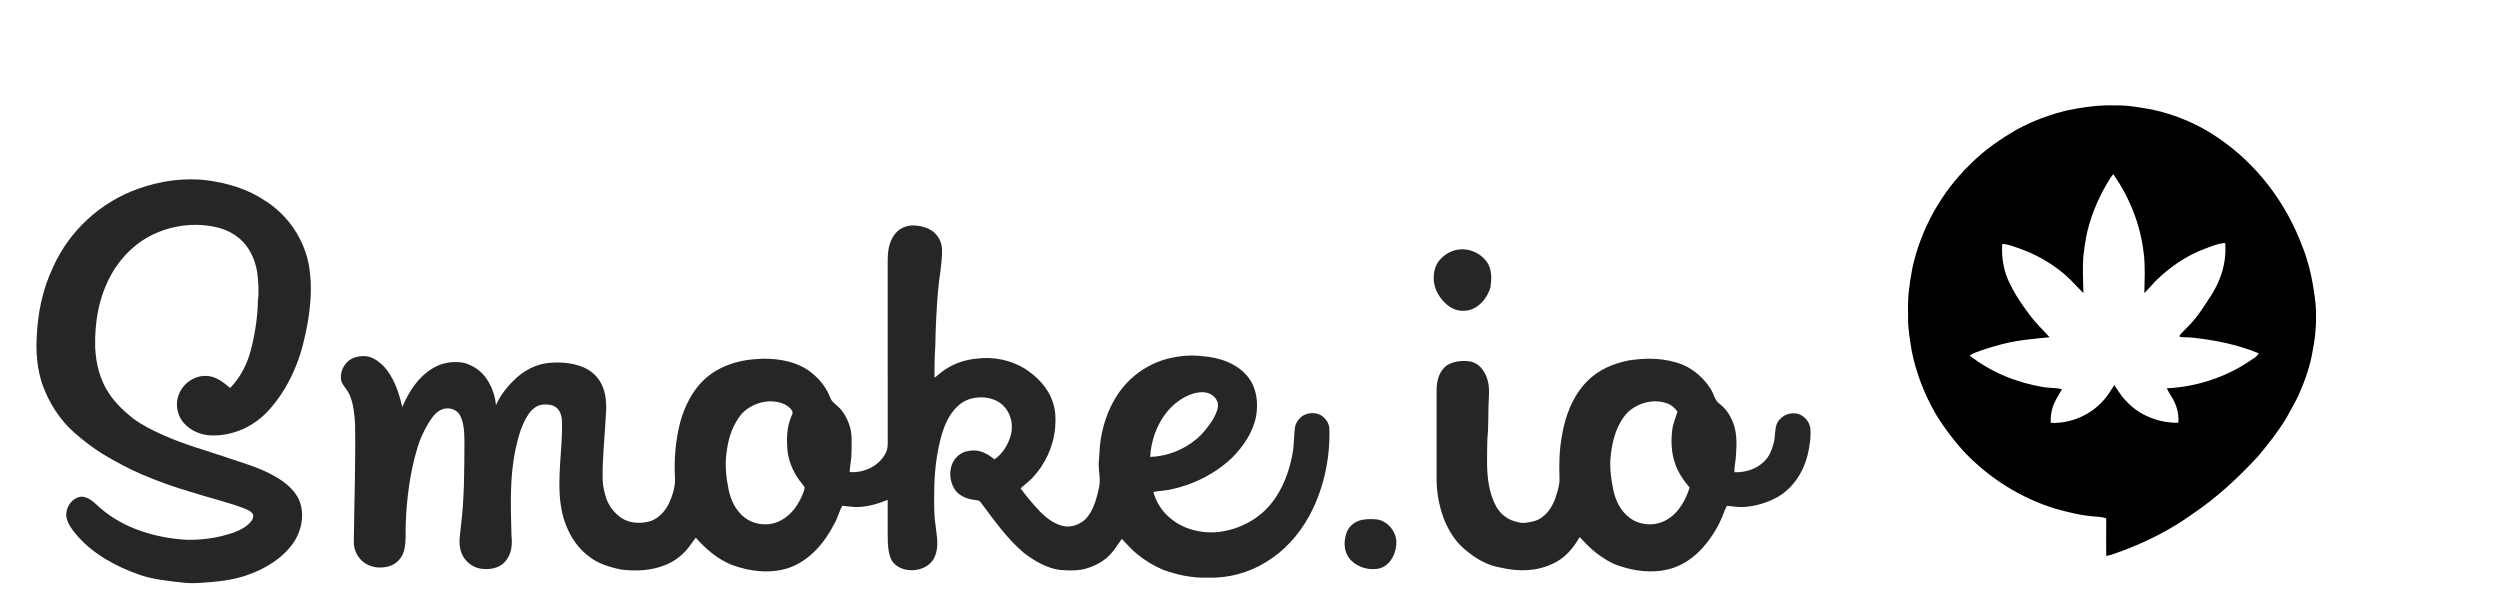
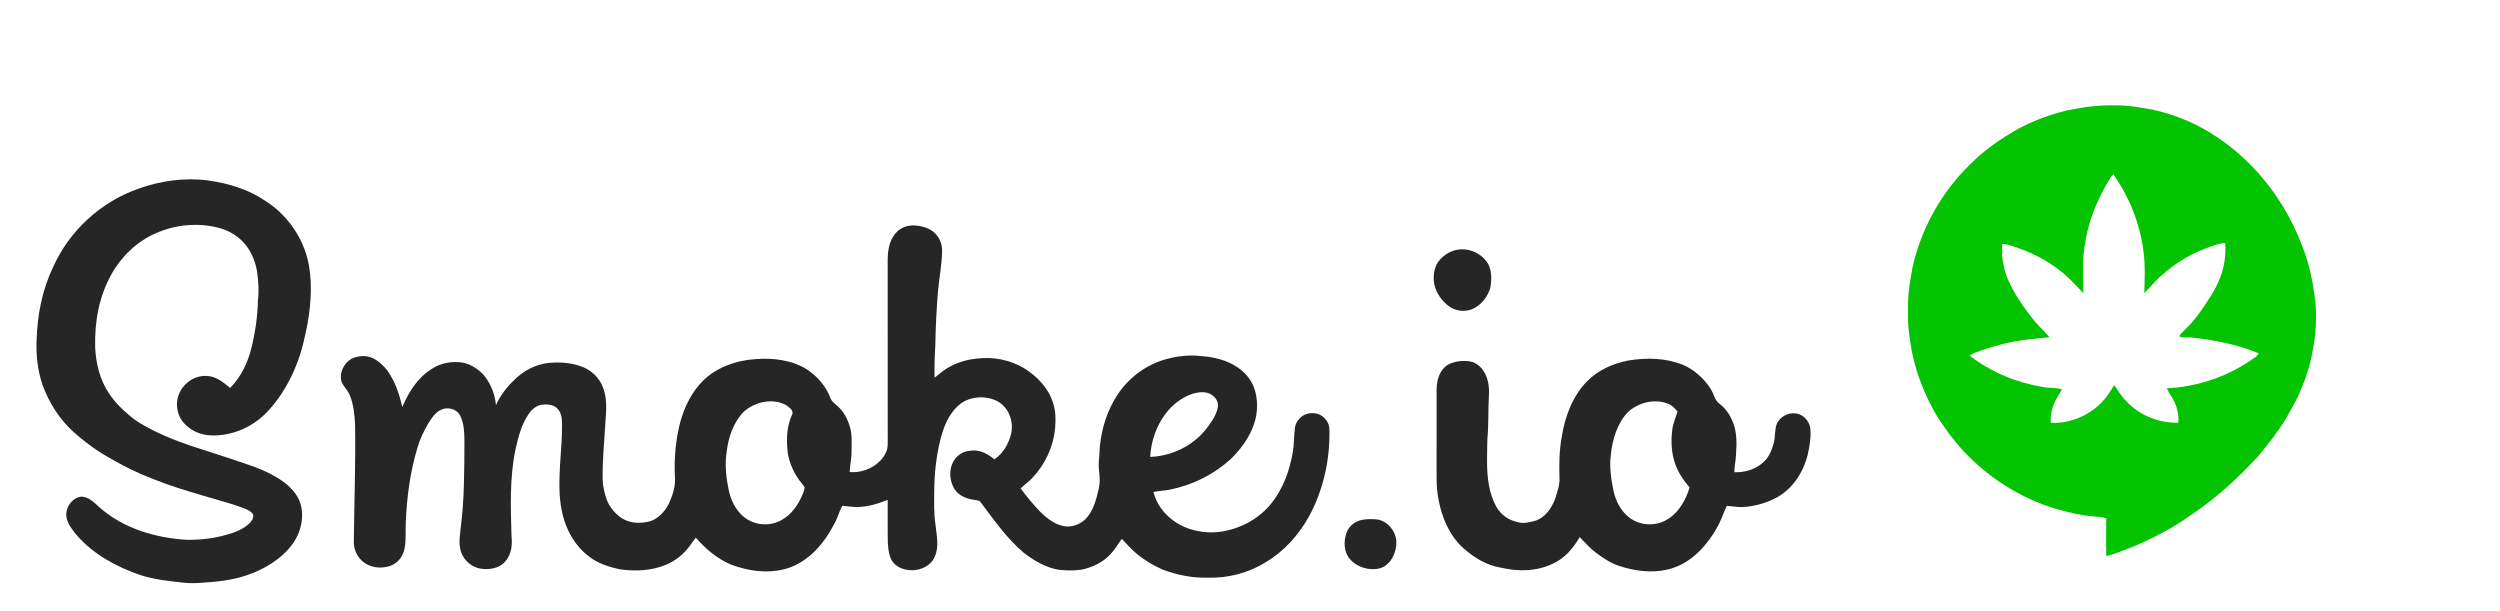
<svg xmlns="http://www.w3.org/2000/svg" xmlns:xlink="http://www.w3.org/1999/xlink" viewBox="0 0 2072 506" height="506.0pt" width="2072.0pt" version="1.1">
  <defs>
    <path d="M 0.00 0.00 L 2072.00 0.00 L 2072.00 506.00 L 0.00 506.00 L 0.00 0.00 Z" id="p0" />
    <path d="M 1753.00 87.35 C 1763.58 87.09 1773.66 89.05 1784.03 90.87 C 1803.50 95.11 1822.12 103.02 1838.53 114.35 C 1870.25 135.80 1894.42 167.71 1907.89 203.44 C 1914.21 219.00 1917.35 235.34 1919.15 251.97 C 1920.10 264.63 1919.40 277.17 1916.93 289.63 C 1914.88 302.80 1910.50 315.25 1905.11 327.39 C 1902.13 333.83 1898.39 339.86 1895.07 346.16 C 1888.36 357.41 1880.14 367.81 1871.76 377.86 C 1855.20 395.89 1837.36 412.35 1817.03 426.09 C 1797.91 439.79 1776.48 450.45 1754.30 458.23 C 1751.47 459.34 1748.67 460.19 1745.69 460.83 C 1745.46 450.44 1745.73 440.05 1745.62 429.66 C 1741.49 428.00 1737.54 428.43 1732.96 427.78 C 1723.10 426.87 1713.72 424.38 1704.18 421.83 C 1674.80 412.99 1648.26 396.10 1627.24 373.82 C 1618.94 364.57 1611.48 354.72 1604.94 344.15 C 1595.26 327.61 1588.16 309.65 1584.43 290.83 C 1583.02 281.95 1581.32 272.90 1581.40 264.00 C 1581.42 257.12 1581.22 250.19 1581.77 243.33 C 1582.55 236.42 1583.57 229.49 1584.87 222.65 C 1591.91 189.89 1608.96 159.32 1633.03 136.01 C 1644.60 124.38 1657.81 115.23 1672.01 107.13 C 1684.90 100.06 1698.92 94.99 1713.17 91.50 C 1726.34 88.85 1739.53 86.87 1753.00 87.35 Z" id="p1" />
    <path d="M 1751.51 144.33 C 1764.90 163.60 1773.84 185.71 1776.60 209.07 C 1778.12 220.13 1777.44 231.78 1777.21 242.93 C 1780.38 239.82 1783.25 236.45 1786.27 233.20 C 1798.14 221.37 1812.09 211.80 1827.87 205.97 C 1833.41 204.04 1838.24 201.71 1844.21 201.41 C 1845.05 211.17 1843.53 221.14 1839.97 230.25 C 1836.20 240.53 1829.58 249.51 1823.47 258.59 C 1819.19 264.88 1813.96 270.30 1808.54 275.60 C 1807.94 276.39 1805.74 278.07 1806.62 279.17 C 1809.65 279.76 1812.92 279.43 1816.01 279.73 C 1835.22 281.71 1854.01 285.40 1871.94 292.77 C 1870.78 295.88 1866.80 297.49 1864.23 299.39 C 1844.10 312.95 1820.04 320.66 1795.83 321.80 C 1796.99 324.33 1798.45 326.67 1799.94 329.01 C 1803.91 335.40 1806.09 342.80 1805.39 350.36 C 1789.41 350.68 1773.31 344.41 1762.38 332.62 C 1758.30 328.61 1755.56 323.81 1752.29 319.18 C 1749.20 323.85 1746.64 328.63 1742.61 332.61 C 1731.96 344.36 1715.47 351.28 1699.64 350.43 C 1699.51 346.03 1699.87 341.69 1701.31 337.51 C 1703.08 332.03 1706.13 327.55 1708.96 322.61 C 1703.93 321.26 1698.87 321.69 1693.79 320.87 C 1671.53 317.20 1650.30 308.63 1632.45 294.70 C 1633.71 293.90 1634.95 293.10 1636.33 292.53 C 1643.89 289.58 1651.65 287.27 1659.49 285.18 C 1672.44 281.88 1685.44 280.81 1698.68 279.52 C 1693.45 273.58 1687.73 268.37 1682.94 262.04 C 1678.59 256.30 1674.41 250.38 1670.68 244.22 C 1666.59 237.13 1662.48 229.41 1660.88 221.33 C 1659.40 215.04 1659.03 208.63 1659.46 202.19 C 1664.32 202.39 1668.59 204.16 1673.11 205.74 C 1686.90 210.45 1699.75 217.77 1710.90 227.15 C 1716.57 232.11 1721.56 237.71 1726.73 242.98 C 1726.46 233.02 1726.01 222.91 1726.63 212.95 C 1727.20 207.58 1727.95 202.10 1728.91 196.79 C 1731.93 181.44 1737.81 167.00 1745.51 153.42 C 1747.38 150.23 1749.06 147.13 1751.51 144.33 Z" id="p2" />
    <path d="M 172.72 149.59 C 189.45 152.01 205.48 156.76 219.60 166.30 C 236.59 176.87 249.32 194.18 254.58 213.46 C 259.24 231.10 257.99 250.38 254.90 268.19 C 252.71 279.77 250.02 291.61 245.59 302.55 C 240.35 315.92 232.91 328.61 223.34 339.35 C 211.01 353.36 192.78 361.83 173.99 360.82 C 165.86 360.37 157.81 356.74 152.39 350.61 C 147.74 345.46 145.80 337.92 147.00 331.15 C 149.03 319.93 159.52 311.05 171.04 311.55 C 179.04 311.81 184.89 316.68 190.73 321.54 C 199.55 312.67 205.41 300.61 208.33 288.54 C 211.54 275.63 213.49 262.33 213.78 249.03 C 214.72 240.98 214.17 233.01 213.05 225.02 C 211.53 215.93 207.54 206.62 200.98 200.02 C 195.59 194.56 188.60 190.67 181.18 188.80 C 164.12 184.32 145.37 186.15 129.27 193.26 C 113.68 199.90 100.59 212.55 92.37 227.27 C 81.97 245.93 78.33 266.81 78.87 288.00 C 79.57 301.41 82.66 314.53 90.17 325.82 C 95.60 334.07 102.56 340.64 110.23 346.76 C 118.07 352.59 127.12 357.00 136.02 360.97 C 153.31 368.63 170.62 373.26 188.62 379.38 C 201.93 383.96 215.87 387.76 228.05 394.93 C 235.40 399.00 242.63 404.79 246.81 412.19 C 253.29 424.21 250.41 439.87 242.63 450.62 C 233.63 463.14 219.13 471.80 204.73 476.69 C 192.40 481.04 179.18 482.24 166.20 483.06 C 161.20 483.43 156.19 483.44 151.20 482.82 C 139.47 481.54 126.93 480.25 115.73 476.40 C 96.36 469.72 77.02 459.21 63.55 443.46 C 60.40 439.69 56.87 435.29 55.51 430.51 C 53.00 422.66 58.72 412.83 66.98 411.66 C 73.24 411.35 78.20 416.67 82.48 420.52 C 102.36 438.07 128.94 445.89 155.00 447.39 C 166.12 447.53 177.47 446.25 188.15 443.09 C 194.46 441.39 201.36 438.73 206.21 434.20 C 208.39 432.06 210.49 429.67 209.73 426.37 C 208.32 423.72 204.55 422.18 201.88 421.11 C 187.41 415.83 171.97 412.16 157.32 407.48 C 143.62 403.45 130.17 398.57 117.04 392.96 C 106.29 388.34 96.21 382.79 86.14 376.86 C 77.36 371.58 69.18 365.26 61.49 358.50 C 49.52 347.92 40.59 333.80 35.19 318.82 C 31.17 307.10 29.83 294.35 30.33 282.01 C 30.95 260.91 34.96 240.26 44.10 221.15 C 57.58 191.14 83.48 167.41 114.49 156.48 C 132.91 149.79 153.24 146.97 172.72 149.59 Z" id="p3" />
    <path d="M 759.02 186.92 C 764.77 187.41 771.24 189.38 775.29 193.70 C 779.01 197.53 780.89 202.62 780.78 207.94 C 780.73 219.32 778.28 230.67 777.35 242.01 C 776.20 256.67 775.39 271.30 775.21 286.00 C 774.61 295.01 774.41 304.06 774.56 313.08 C 777.67 310.67 780.61 308.05 783.88 305.88 C 791.58 300.87 800.40 298.11 809.51 297.22 C 823.35 295.44 837.51 298.27 849.43 305.57 C 859.69 312.15 868.90 321.61 872.59 333.47 C 875.05 340.47 875.03 347.55 874.48 354.87 C 873.03 370.36 866.11 385.14 855.38 396.37 C 852.43 399.41 848.93 401.82 845.89 404.77 C 850.79 411.48 856.26 418.00 862.00 424.00 C 867.67 429.73 875.07 435.41 883.32 436.32 C 890.33 436.89 897.61 433.44 901.78 427.78 C 906.87 421.15 909.18 411.93 910.89 403.87 C 912.50 396.30 910.02 389.67 910.74 382.00 C 911.10 378.00 911.34 374.01 911.55 370.00 C 913.10 354.78 917.70 340.01 926.18 327.19 C 935.51 312.88 950.06 302.20 966.52 297.64 C 976.11 295.01 986.30 293.95 996.19 295.17 C 1010.46 296.07 1026.06 301.29 1034.91 313.15 C 1041.57 322.00 1042.88 333.75 1041.16 344.43 C 1038.55 358.22 1030.91 369.39 1021.28 379.28 C 1006.98 392.83 988.87 401.87 969.61 405.82 C 965.11 406.70 960.50 406.83 955.99 407.72 C 959.51 421.75 970.37 432.35 983.61 437.55 C 992.32 440.79 1001.71 441.98 1010.94 440.80 C 1027.65 438.53 1043.37 430.21 1053.92 416.93 C 1063.32 405.11 1068.88 389.98 1071.37 375.20 C 1072.67 368.20 1072.30 361.12 1073.31 354.11 C 1073.74 351.13 1075.31 348.53 1077.47 346.48 C 1082.48 341.14 1092.59 340.95 1097.58 346.41 C 1100.21 348.96 1101.80 352.25 1101.80 355.95 C 1102.42 380.74 1096.83 406.13 1084.93 427.95 C 1076.34 443.46 1064.31 456.88 1049.01 466.01 C 1034.78 474.86 1017.74 479.32 1001.00 478.75 C 988.37 479.19 975.59 476.53 963.79 472.16 C 956.26 468.93 948.98 464.56 942.62 459.38 C 937.99 455.70 933.95 450.94 929.81 446.64 C 926.50 450.89 924.12 455.46 920.34 459.35 C 915.48 464.62 909.27 468.21 902.50 470.45 C 895.06 473.32 886.11 472.96 878.28 472.36 C 867.31 470.81 856.74 464.60 848.14 457.84 C 834.34 446.14 823.58 430.58 812.73 416.23 C 811.63 414.58 809.60 414.75 807.85 414.35 C 802.36 413.73 796.37 411.60 792.60 407.39 C 788.10 401.98 786.55 394.03 788.25 387.26 C 790.03 380.11 795.94 374.28 803.45 373.64 C 811.58 372.20 818.07 375.83 824.22 380.69 C 831.26 375.94 835.84 367.96 837.94 359.88 C 840.54 348.83 835.75 336.64 825.18 331.81 C 815.41 327.50 802.17 328.67 794.23 336.23 C 785.99 343.35 781.62 354.98 779.15 365.31 C 775.84 378.91 774.36 393.02 774.30 407.00 C 774.20 416.44 773.94 425.66 775.35 435.03 C 776.24 443.55 778.40 452.67 774.93 460.88 C 770.06 473.79 750.23 476.35 740.97 467.01 C 736.89 462.82 736.28 455.55 735.83 450.02 C 735.57 438.12 735.83 426.19 735.71 414.28 C 727.10 417.81 718.38 420.32 708.99 420.25 C 705.35 420.09 701.74 419.52 698.12 419.19 C 695.29 424.26 694.10 429.95 691.04 434.94 C 683.27 449.90 671.82 463.47 655.84 469.90 C 639.93 476.04 621.65 473.86 605.99 467.98 C 594.43 463.13 584.88 454.98 576.69 445.62 C 573.66 449.37 571.25 453.51 567.97 456.96 C 563.48 461.70 558.07 465.55 552.03 468.04 C 540.23 472.97 527.35 473.60 514.79 472.02 C 505.44 470.19 495.46 467.12 487.96 461.05 C 474.82 451.19 467.25 435.22 464.87 419.24 C 461.46 397.07 466.16 372.49 465.82 350.99 C 465.76 346.29 465.20 341.76 461.68 338.32 C 458.29 335.17 453.63 334.96 449.25 335.39 C 444.54 336.01 440.78 339.37 438.14 343.13 C 432.19 351.89 429.57 362.10 427.28 372.30 C 422.26 396.47 423.31 419.55 423.92 444.00 C 424.79 451.72 423.95 459.57 418.55 465.56 C 413.72 471.25 404.97 472.44 398.01 471.24 C 389.62 469.73 382.76 462.81 381.37 454.40 C 380.14 448.45 381.34 443.12 381.88 437.10 C 384.90 413.59 384.78 390.66 384.92 367.00 C 384.87 359.74 384.83 351.18 381.43 344.58 C 378.65 338.90 371.07 336.93 365.56 339.62 C 360.80 341.77 357.60 346.65 354.94 350.95 C 351.28 357.25 348.01 363.97 346.00 370.99 C 339.86 391.33 337.03 412.81 336.28 434.01 C 335.97 441.14 336.73 449.28 334.94 456.19 C 333.31 462.06 329.52 466.54 323.86 468.87 C 315.63 471.76 306.02 470.66 299.59 464.41 C 295.18 460.16 292.95 454.14 293.25 448.05 C 293.61 415.99 294.79 384.11 294.30 351.99 C 293.86 343.82 293.06 334.88 289.77 327.28 C 288.16 323.38 284.93 320.50 283.19 316.73 C 280.69 309.04 285.40 299.80 292.76 296.71 C 298.03 294.76 304.00 294.38 309.15 296.92 C 313.79 299.24 317.81 302.89 320.95 307.00 C 327.57 316.18 330.90 326.46 333.39 337.38 C 338.93 324.68 345.86 313.35 357.79 305.75 C 365.42 300.73 374.74 299.17 383.69 300.55 C 390.87 302.14 397.96 306.73 402.35 312.63 C 407.31 319.41 410.30 327.43 411.06 335.79 C 414.49 327.97 419.89 320.94 426.05 315.07 C 433.85 307.21 443.87 301.90 454.96 300.76 C 463.99 299.93 473.66 300.57 482.19 303.88 C 490.14 306.75 496.91 313.21 499.79 321.21 C 503.07 329.74 502.63 339.05 501.89 347.99 C 501.03 364.77 499.08 381.12 499.51 398.03 C 499.73 403.52 501.06 409.00 502.87 414.17 C 505.20 420.17 509.57 425.53 514.86 429.18 C 521.86 433.82 530.37 434.16 538.32 432.15 C 545.54 430.08 551.11 423.87 554.38 417.34 C 557.52 410.53 560.07 402.57 559.36 394.99 C 558.62 379.73 560.00 364.45 563.83 349.65 C 567.37 337.03 573.56 324.30 583.11 315.12 C 594.36 304.22 610.56 298.59 625.99 297.66 C 640.51 296.37 657.00 298.42 669.42 306.58 C 677.78 312.30 684.57 320.24 688.20 329.76 C 689.38 333.00 691.91 334.48 694.30 336.72 C 699.29 341.07 702.52 347.41 704.37 353.67 C 706.40 360.10 705.73 367.27 705.77 374.04 C 705.87 379.86 704.44 385.44 704.22 391.22 C 715.84 392.21 728.38 386.40 733.87 375.83 C 736.33 371.32 735.65 366.94 735.74 362.00 C 735.70 314.33 735.75 266.67 735.71 219.00 C 735.64 209.72 736.04 200.70 742.29 193.28 C 746.34 188.39 752.82 186.33 759.02 186.92 Z" id="p4" />
    <path d="M 1204.54 207.81 C 1215.03 204.33 1226.98 208.83 1232.94 218.00 C 1236.48 223.63 1236.27 231.62 1235.33 237.98 C 1232.93 247.13 1224.77 256.68 1214.83 257.48 C 1209.19 258.20 1203.69 256.24 1199.38 252.64 C 1193.54 247.75 1189.09 240.63 1188.35 232.95 C 1187.95 227.82 1188.77 222.00 1191.61 217.60 C 1194.72 213.11 1199.32 209.51 1204.54 207.81 Z" id="p5" />
    <path d="M 1394.73 302.32 C 1404.16 306.30 1412.21 313.64 1417.73 322.19 C 1420.74 326.83 1420.82 331.58 1425.24 334.74 C 1429.94 338.40 1433.26 343.02 1435.63 348.45 C 1439.71 357.33 1439.46 367.38 1438.82 376.92 C 1438.62 381.79 1437.39 386.49 1437.45 391.39 C 1446.28 391.71 1455.32 388.96 1461.79 382.79 C 1466.34 378.68 1468.52 372.91 1470.09 367.14 C 1471.52 361.86 1470.67 355.76 1472.81 350.81 C 1475.36 345.93 1480.43 342.61 1486.00 342.56 C 1493.23 342.15 1499.39 347.95 1500.40 354.93 C 1501.10 362.26 1499.78 370.12 1498.13 377.26 C 1494.64 391.32 1485.90 404.85 1473.08 412.04 C 1464.16 416.92 1454.20 419.80 1444.04 420.26 C 1439.78 420.37 1435.48 419.52 1431.22 419.23 C 1430.19 421.28 1429.26 423.38 1428.45 425.53 C 1424.67 435.79 1418.78 445.35 1411.54 453.53 C 1403.74 462.47 1393.68 469.35 1382.02 472.05 C 1368.81 475.13 1354.74 473.27 1342.00 469.03 C 1335.04 466.79 1328.62 462.58 1322.82 458.18 C 1317.70 454.34 1313.70 449.67 1309.25 445.14 C 1303.83 454.44 1297.12 462.50 1287.15 467.10 C 1273.45 473.69 1258.40 473.87 1243.80 470.44 C 1232.07 468.55 1222.11 462.41 1213.29 454.72 C 1205.48 447.96 1200.19 439.01 1196.49 429.46 C 1192.57 418.81 1190.53 407.36 1190.65 396.00 C 1190.66 371.32 1190.65 346.63 1190.66 321.95 C 1190.92 314.61 1193.18 306.89 1199.54 302.54 C 1205.37 299.26 1212.02 298.62 1218.57 299.57 C 1223.24 300.52 1226.98 303.54 1229.53 307.48 C 1233.61 313.58 1234.42 320.82 1234.02 328.00 C 1233.23 339.95 1233.93 352.08 1232.72 363.96 C 1232.46 370.30 1232.57 376.65 1232.47 383.00 C 1232.53 395.73 1233.94 408.51 1240.07 419.87 C 1243.96 426.70 1250.33 431.22 1258.03 432.76 C 1262.76 434.16 1267.20 432.92 1271.87 431.79 C 1280.49 429.27 1286.11 421.11 1289.02 413.04 C 1290.73 407.48 1292.88 401.81 1292.50 396.03 C 1292.12 384.50 1292.33 373.04 1294.44 361.68 C 1296.97 345.34 1303.45 328.16 1315.19 316.19 C 1324.57 306.58 1336.68 301.39 1349.67 298.75 C 1364.98 296.36 1380.17 296.56 1394.73 302.32 Z" id="p6" />
    <path d="M 1003.91 327.03 C 1007.37 329.10 1009.90 332.79 1009.41 336.97 C 1008.88 341.09 1006.80 345.13 1004.64 348.64 C 1000.91 354.32 996.55 359.95 991.21 364.22 C 980.80 372.99 966.85 378.27 953.28 378.69 C 953.95 365.97 958.26 353.16 965.96 342.97 C 971.71 335.26 979.82 329.09 989.01 326.16 C 993.64 324.85 999.69 324.26 1003.91 327.03 Z" id="p7" />
    <path d="M 651.36 335.68 C 654.02 337.61 658.54 340.36 656.26 344.17 C 651.88 353.99 651.74 364.29 652.83 374.82 C 654.20 384.46 658.60 393.71 664.90 401.10 C 665.63 402.02 666.47 403.01 666.90 404.11 C 666.71 405.69 666.19 407.25 665.63 408.74 C 661.87 418.04 656.27 426.49 647.21 431.32 C 636.46 437.13 622.34 435.01 613.95 426.05 C 607.50 419.40 604.55 410.95 603.18 401.94 C 601.41 392.44 600.84 382.85 602.43 373.28 C 603.82 362.39 607.65 351.28 614.86 342.85 C 623.74 333.37 639.63 329.36 651.36 335.68 Z" id="p8" />
    <path d="M 1382.47 334.60 C 1385.83 335.92 1388.14 338.38 1390.34 341.13 C 1388.71 346.40 1386.50 351.22 1385.90 356.77 C 1384.85 365.70 1385.23 375.30 1388.20 383.85 C 1390.69 391.54 1395.20 397.94 1400.35 404.06 C 1397.29 413.93 1391.79 424.13 1382.90 429.86 C 1373.40 436.32 1360.00 436.12 1350.77 429.24 C 1343.31 423.82 1338.89 414.87 1337.09 406.00 C 1335.23 396.62 1333.75 386.49 1335.08 376.96 C 1336.29 364.49 1340.37 350.51 1349.40 341.40 C 1358.15 333.48 1371.29 330.22 1382.47 334.60 Z" id="p9" />
    <path d="M 1128.55 430.93 C 1132.29 430.14 1136.25 430.16 1140.05 430.39 C 1149.30 430.91 1157.03 439.92 1157.30 448.96 C 1157.57 457.76 1152.89 468.05 1143.99 470.90 C 1135.14 473.34 1124.71 470.26 1118.71 463.26 C 1113.53 457.22 1113.52 448.32 1116.14 441.17 C 1118.21 435.79 1123.01 432.18 1128.55 430.93 Z" id="p10" />
  </defs>
  <g stroke-width="10pt">
    <use stroke="#ffffff" xlink:href="#p0" />
-     <use stroke="04c300" xlink:href="#p1" />
+     <use stroke="#04c300" xlink:href="#p1" />
    <use stroke="#ffffff" xlink:href="#p2" />
    <use stroke="#262626" xlink:href="#p3" />
    <use stroke="#262626" xlink:href="#p4" />
    <use stroke="#262626" xlink:href="#p5" />
    <use stroke="#262626" xlink:href="#p6" />
    <use stroke="#ffffff" xlink:href="#p7" />
    <use stroke="#ffffff" xlink:href="#p8" />
    <use stroke="#ffffff" xlink:href="#p9" />
    <use stroke="#262626" xlink:href="#p10" />
  </g>
  <g>
    <use xlink:href="#p0" fill="#ffffff" />
-     <use xlink:href="#p1" fill="04c300" />
+     <use xlink:href="#p1" fill="#04c300" />
    <use xlink:href="#p2" fill="#ffffff" />
    <use xlink:href="#p3" fill="#262626" />
    <use xlink:href="#p4" fill="#262626" />
    <use xlink:href="#p5" fill="#262626" />
    <use xlink:href="#p6" fill="#262626" />
    <use xlink:href="#p7" fill="#ffffff" />
    <use xlink:href="#p8" fill="#ffffff" />
    <use xlink:href="#p9" fill="#ffffff" />
    <use xlink:href="#p10" fill="#262626" />
  </g>
</svg>
